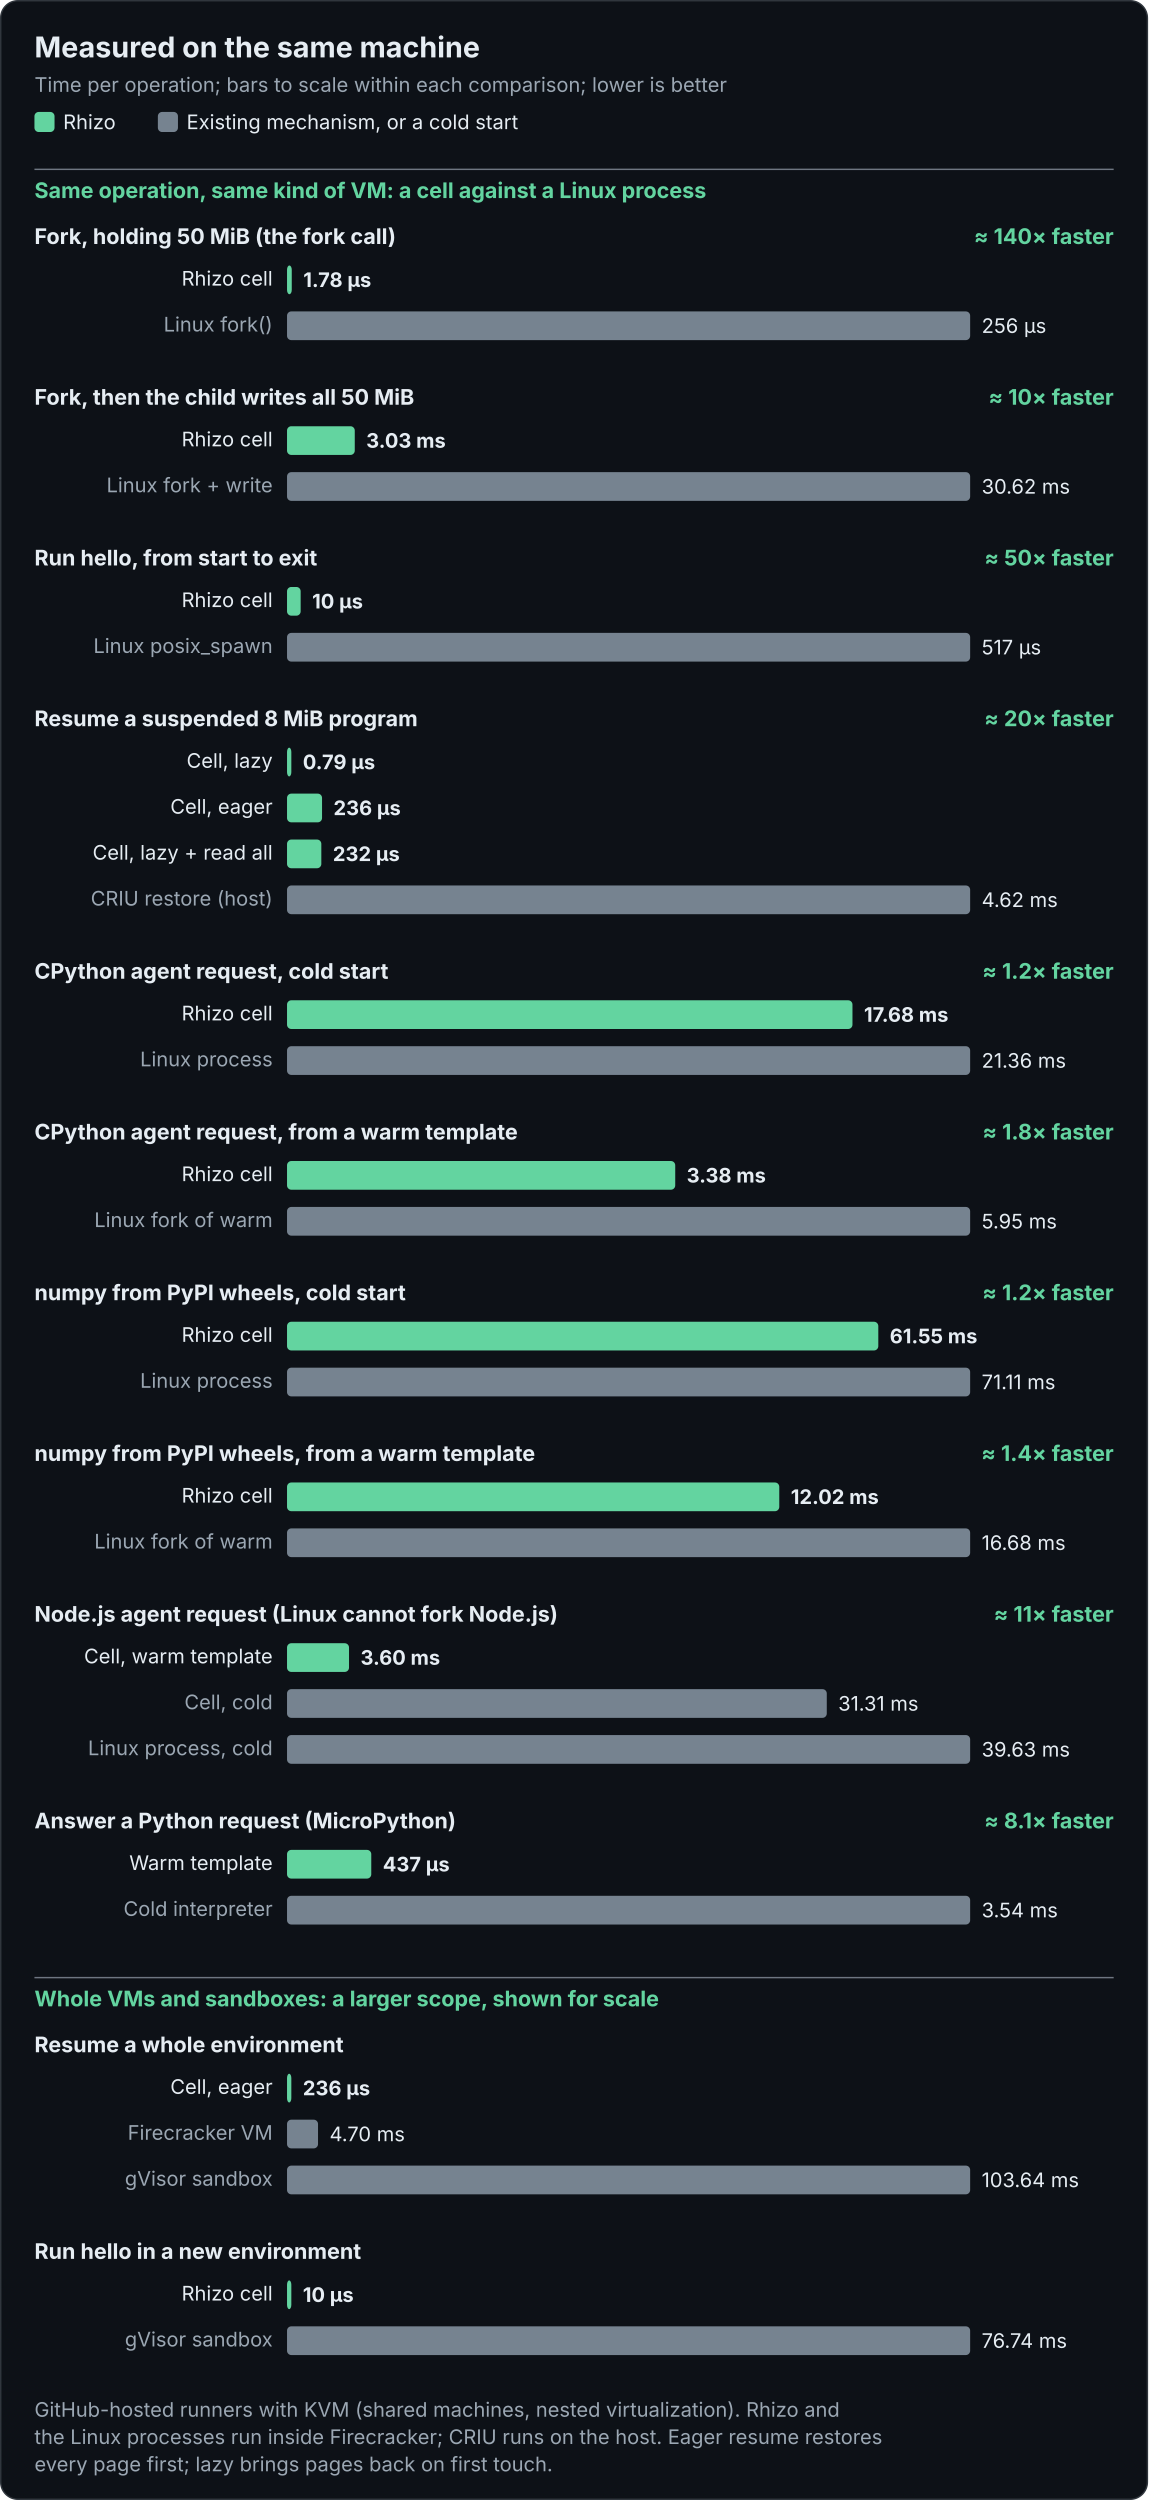
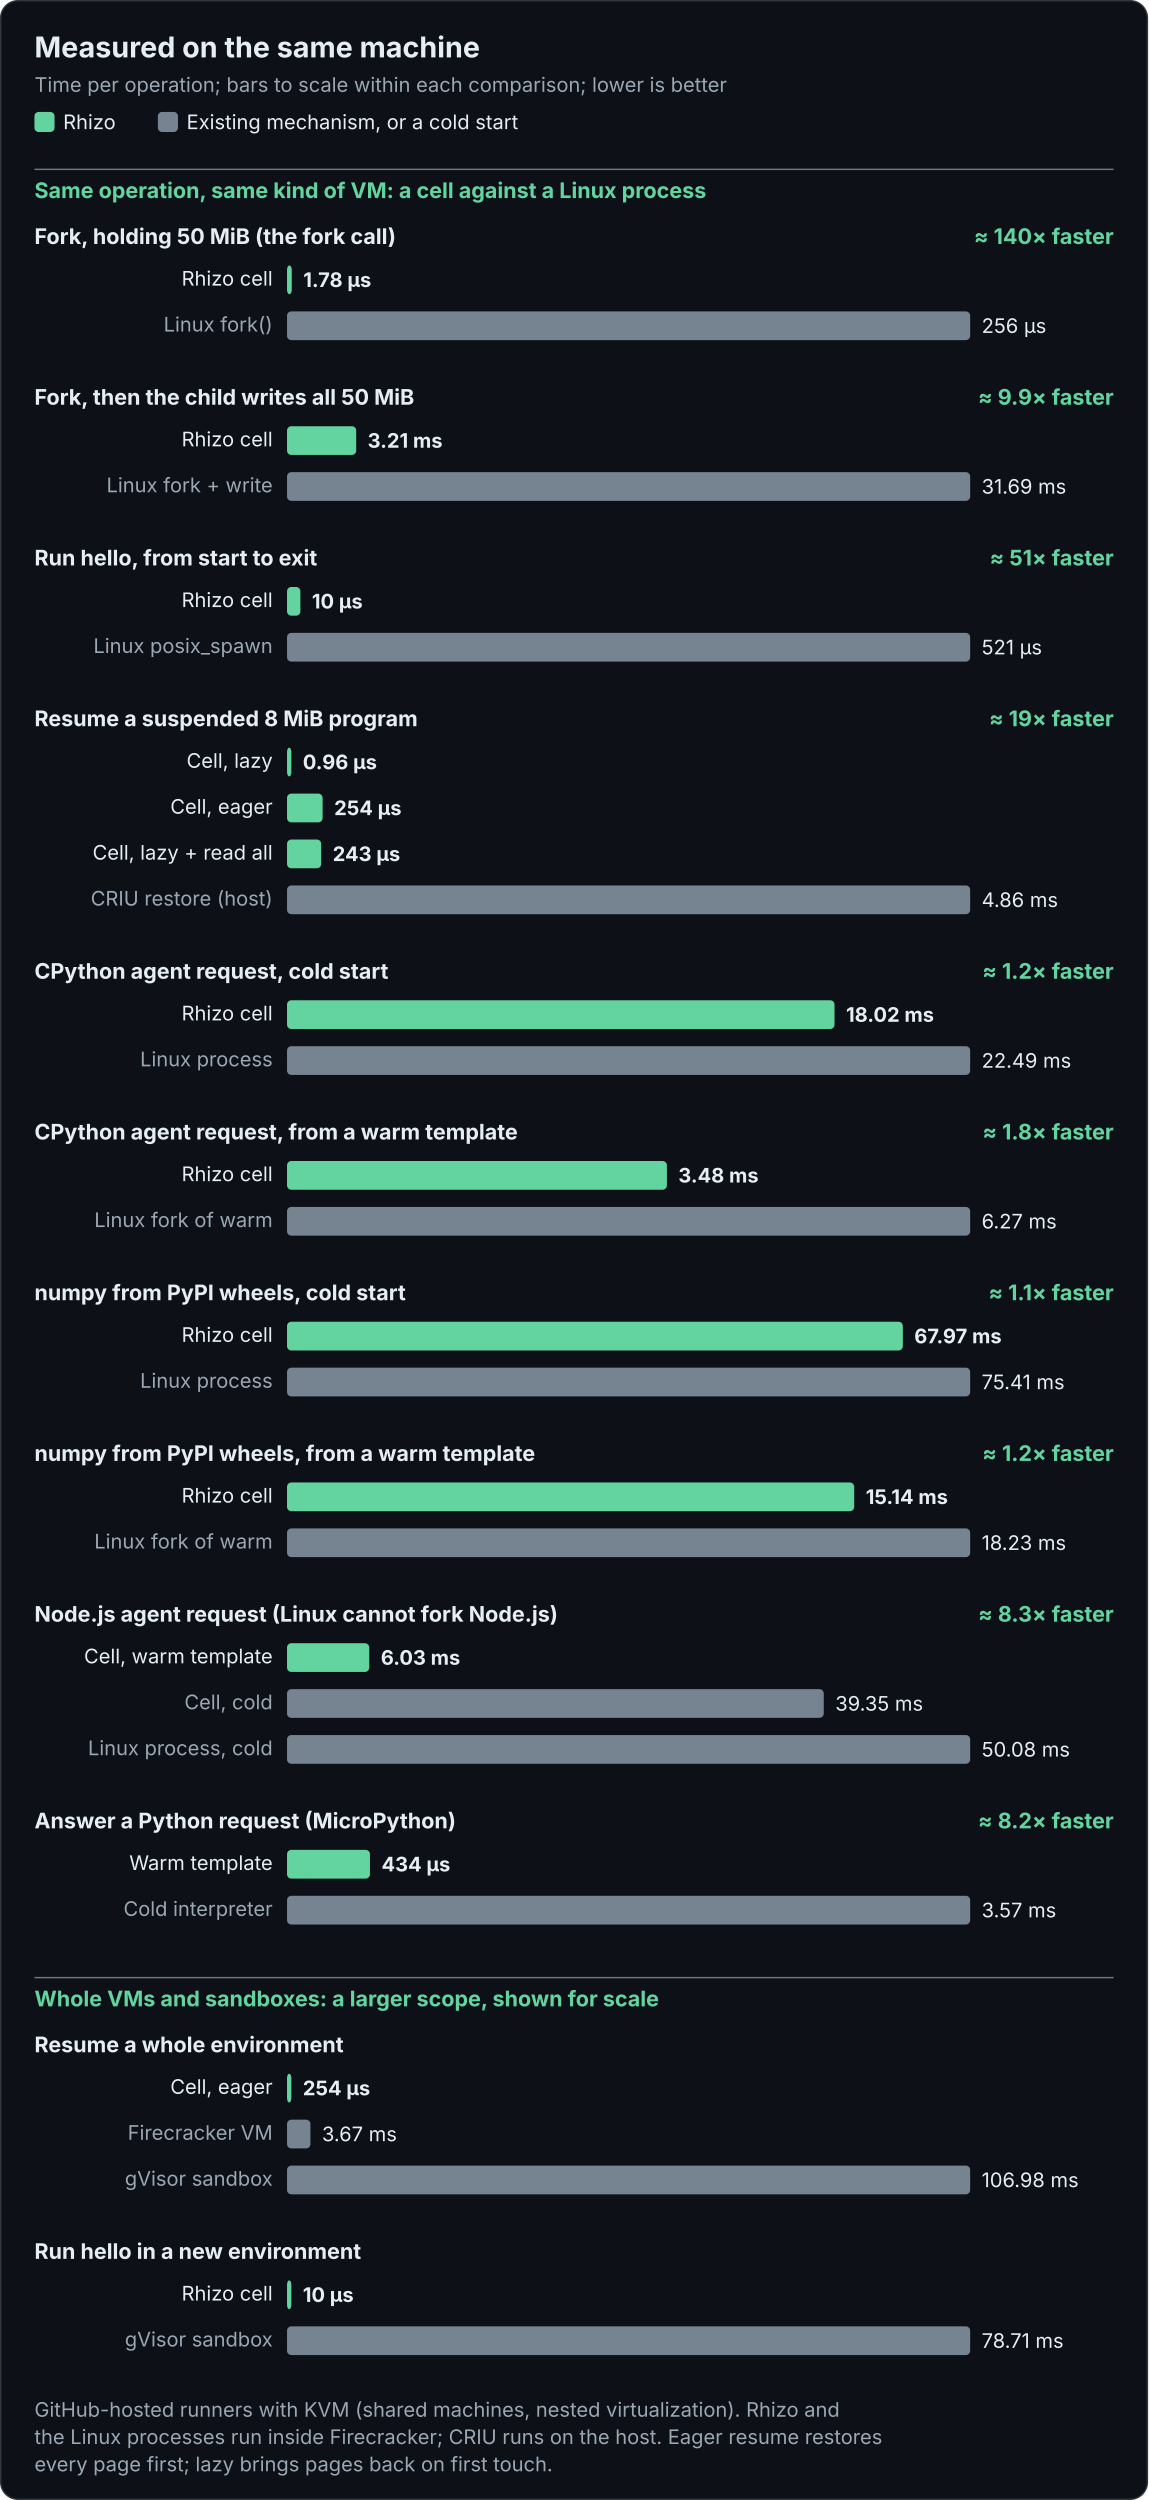
<svg xmlns="http://www.w3.org/2000/svg" viewBox="0 0 800 1742" width="800" height="1742" role="img" font-family="Inter, -apple-system, Segoe UI, Helvetica, Arial, sans-serif">
  <defs>
    <marker id="a" viewBox="0 0 10 10" refX="10" refY="5" markerWidth="7" markerHeight="7" orient="auto">
      <path d="M0 0L10 5L0 10z" fill="#8b98a5" />
    </marker>
    <marker id="g" viewBox="0 0 10 10" refX="10" refY="5" markerWidth="7" markerHeight="7" orient="auto">
      <path d="M0 0L10 5L0 10z" fill="#63d4a0" />
    </marker>
    <marker id="b" viewBox="0 0 10 10" refX="10" refY="5" markerWidth="7" markerHeight="7" orient="auto">
      <path d="M0 0L10 5L0 10z" fill="#79b8ff" />
    </marker>
    <marker id="o" viewBox="0 0 10 10" refX="10" refY="5" markerWidth="7" markerHeight="7" orient="auto">
      <path d="M0 0L10 5L0 10z" fill="#f2c14e" />
    </marker>
    <marker id="r" viewBox="0 0 10 10" refX="10" refY="5" markerWidth="7" markerHeight="7" orient="auto">
      <path d="M0 0L10 5L0 10z" fill="#ff8a80" />
    </marker>
    <marker id="c" viewBox="0 0 10 10" refX="10" refY="5" markerWidth="7" markerHeight="7" orient="auto">
      <path d="M0 0L10 5L0 10z" fill="#63d4a0" />
    </marker>
  </defs>
  <rect class="bg" x="0.5" y="0.5" width="799" height="1741" rx="12" fill="#0d1117" stroke="#30363d" />
  <text x="24" y="40" font-size="20" fill="#e6edf3" font-weight="700">Measured on the same machine</text>
  <text x="24" y="64" font-size="14" fill="#9ba7b3">Time per operation; bars to scale within each comparison; lower is better</text>
  <rect x="24" y="78" width="14" height="14" rx="3" fill="#63d4a0" stroke="#63d4a0" stroke-width="0" />
  <text x="44" y="90" font-size="14" fill="#e6edf3">Rhizo</text>
  <rect x="110" y="78" width="14" height="14" rx="3" fill="#768390" stroke="#768390" stroke-width="0" />
  <text x="130" y="90" font-size="14" fill="#e6edf3">Existing mechanism, or a cold start</text>
  <line x1="24" y1="118" x2="776" y2="118" stroke="#6e7681" stroke-width="1" />
  <text x="24" y="138" font-size="15" fill="#63d4a0" font-weight="700">Same operation, same kind of VM: a cell against a Linux process</text>
  <text x="24" y="170" font-size="15" fill="#e6edf3" font-weight="700">Fork, holding 50 MiB (the fork call)</text>
  <text x="776" y="170" font-size="15" fill="#63d4a0" font-weight="700" text-anchor="end">≈ 140× faster</text>
  <text x="190" y="199" font-size="14" fill="#e6edf3" text-anchor="end">Rhizo cell</text>
  <rect x="200" y="185" width="3.3" height="20" rx="3" fill="#63d4a0" stroke="#63d4a0" stroke-width="0" />
  <text x="211.318" y="200" font-size="14" fill="#e6edf3" font-weight="700" stroke="#0d1117" stroke-width="5" stroke-linejoin="round" paint-order="stroke">1.78 µs</text>
  <text x="190" y="231" font-size="14" fill="#9ba7b3" text-anchor="end">Linux fork()</text>
  <rect x="200" y="217" width="476.0" height="20" rx="3" fill="#768390" stroke="#768390" stroke-width="0" />
  <text x="684.0" y="232" font-size="14" fill="#e6edf3" font-weight="400" stroke="#0d1117" stroke-width="5" stroke-linejoin="round" paint-order="stroke">256 µs</text>
  <text x="24" y="282" font-size="15" fill="#e6edf3" font-weight="700">Fork, then the child writes all 50 MiB</text>
-   <text x="776" y="282" font-size="15" fill="#63d4a0" font-weight="700" text-anchor="end">≈ 10× faster</text>
+   <text x="776" y="282" font-size="15" fill="#63d4a0" font-weight="700" text-anchor="end">≈ 9.9× faster</text>
  <text x="190" y="311" font-size="14" fill="#e6edf3" text-anchor="end">Rhizo cell</text>
-   <rect x="200" y="297" width="47.2" height="20" rx="3" fill="#63d4a0" stroke="#63d4a0" stroke-width="0" />
-   <text x="255.165" y="312" font-size="14" fill="#e6edf3" font-weight="700" stroke="#0d1117" stroke-width="5" stroke-linejoin="round" paint-order="stroke">3.03 ms</text>
+   <rect x="200" y="297" width="48.2" height="20" rx="3" fill="#63d4a0" stroke="#63d4a0" stroke-width="0" />
+   <text x="256.158" y="312" font-size="14" fill="#e6edf3" font-weight="700" stroke="#0d1117" stroke-width="5" stroke-linejoin="round" paint-order="stroke">3.21 ms</text>
  <text x="190" y="343" font-size="14" fill="#9ba7b3" text-anchor="end">Linux fork + write</text>
  <rect x="200" y="329" width="476.0" height="20" rx="3" fill="#768390" stroke="#768390" stroke-width="0" />
-   <text x="684.0" y="344" font-size="14" fill="#e6edf3" font-weight="400" stroke="#0d1117" stroke-width="5" stroke-linejoin="round" paint-order="stroke">30.62 ms</text>
+   <text x="684.0" y="344" font-size="14" fill="#e6edf3" font-weight="400" stroke="#0d1117" stroke-width="5" stroke-linejoin="round" paint-order="stroke">31.69 ms</text>
  <text x="24" y="394" font-size="15" fill="#e6edf3" font-weight="700">Run hello, from start to exit</text>
-   <text x="776" y="394" font-size="15" fill="#63d4a0" font-weight="700" text-anchor="end">≈ 50× faster</text>
+   <text x="776" y="394" font-size="15" fill="#63d4a0" font-weight="700" text-anchor="end">≈ 51× faster</text>
  <text x="190" y="423" font-size="14" fill="#e6edf3" text-anchor="end">Rhizo cell</text>
-   <rect x="200" y="409" width="9.5" height="20" rx="3" fill="#63d4a0" stroke="#63d4a0" stroke-width="0" />
-   <text x="217.485" y="424" font-size="14" fill="#e6edf3" font-weight="700" stroke="#0d1117" stroke-width="5" stroke-linejoin="round" paint-order="stroke">10 µs</text>
+   <rect x="200" y="409" width="9.3" height="20" rx="3" fill="#63d4a0" stroke="#63d4a0" stroke-width="0" />
+   <text x="217.299" y="424" font-size="14" fill="#e6edf3" font-weight="700" stroke="#0d1117" stroke-width="5" stroke-linejoin="round" paint-order="stroke">10 µs</text>
  <text x="190" y="455" font-size="14" fill="#9ba7b3" text-anchor="end">Linux posix_spawn</text>
  <rect x="200" y="441" width="476.0" height="20" rx="3" fill="#768390" stroke="#768390" stroke-width="0" />
-   <text x="684.0" y="456" font-size="14" fill="#e6edf3" font-weight="400" stroke="#0d1117" stroke-width="5" stroke-linejoin="round" paint-order="stroke">517 µs</text>
+   <text x="684.0" y="456" font-size="14" fill="#e6edf3" font-weight="400" stroke="#0d1117" stroke-width="5" stroke-linejoin="round" paint-order="stroke">521 µs</text>
  <text x="24" y="506" font-size="15" fill="#e6edf3" font-weight="700">Resume a suspended 8 MiB program</text>
-   <text x="776" y="506" font-size="15" fill="#63d4a0" font-weight="700" text-anchor="end">≈ 20× faster</text>
+   <text x="776" y="506" font-size="15" fill="#63d4a0" font-weight="700" text-anchor="end">≈ 19× faster</text>
  <text x="190" y="535" font-size="14" fill="#e6edf3" text-anchor="end">Cell, lazy</text>
  <rect x="200" y="521" width="3.0" height="20" rx="3" fill="#63d4a0" stroke="#63d4a0" stroke-width="0" />
-   <text x="211.0" y="536" font-size="14" fill="#e6edf3" font-weight="700" stroke="#0d1117" stroke-width="5" stroke-linejoin="round" paint-order="stroke">0.79 µs</text>
+   <text x="211.0" y="536" font-size="14" fill="#e6edf3" font-weight="700" stroke="#0d1117" stroke-width="5" stroke-linejoin="round" paint-order="stroke">0.96 µs</text>
  <text x="190" y="567" font-size="14" fill="#e6edf3" text-anchor="end">Cell, eager</text>
-   <rect x="200" y="553" width="24.4" height="20" rx="3" fill="#63d4a0" stroke="#63d4a0" stroke-width="0" />
-   <text x="232.359" y="568" font-size="14" fill="#e6edf3" font-weight="700" stroke="#0d1117" stroke-width="5" stroke-linejoin="round" paint-order="stroke">236 µs</text>
+   <rect x="200" y="553" width="24.8" height="20" rx="3" fill="#63d4a0" stroke="#63d4a0" stroke-width="0" />
+   <text x="232.843" y="568" font-size="14" fill="#e6edf3" font-weight="700" stroke="#0d1117" stroke-width="5" stroke-linejoin="round" paint-order="stroke">254 µs</text>
  <text x="190" y="599" font-size="14" fill="#e6edf3" text-anchor="end">Cell, lazy + read all</text>
-   <rect x="200" y="585" width="23.9" height="20" rx="3" fill="#63d4a0" stroke="#63d4a0" stroke-width="0" />
-   <text x="231.92" y="600" font-size="14" fill="#e6edf3" font-weight="700" stroke="#0d1117" stroke-width="5" stroke-linejoin="round" paint-order="stroke">232 µs</text>
+   <rect x="200" y="585" width="23.8" height="20" rx="3" fill="#63d4a0" stroke="#63d4a0" stroke-width="0" />
+   <text x="231.818" y="600" font-size="14" fill="#e6edf3" font-weight="700" stroke="#0d1117" stroke-width="5" stroke-linejoin="round" paint-order="stroke">243 µs</text>
  <text x="190" y="631" font-size="14" fill="#9ba7b3" text-anchor="end">CRIU restore (host)</text>
  <rect x="200" y="617" width="476.0" height="20" rx="3" fill="#768390" stroke="#768390" stroke-width="0" />
-   <text x="684.0" y="632" font-size="14" fill="#e6edf3" font-weight="400" stroke="#0d1117" stroke-width="5" stroke-linejoin="round" paint-order="stroke">4.62 ms</text>
+   <text x="684.0" y="632" font-size="14" fill="#e6edf3" font-weight="400" stroke="#0d1117" stroke-width="5" stroke-linejoin="round" paint-order="stroke">4.86 ms</text>
  <text x="24" y="682" font-size="15" fill="#e6edf3" font-weight="700">CPython agent request, cold start</text>
  <text x="776" y="682" font-size="15" fill="#63d4a0" font-weight="700" text-anchor="end">≈ 1.2× faster</text>
  <text x="190" y="711" font-size="14" fill="#e6edf3" text-anchor="end">Rhizo cell</text>
-   <rect x="200" y="697" width="394.0" height="20" rx="3" fill="#63d4a0" stroke="#63d4a0" stroke-width="0" />
-   <text x="602.011" y="712" font-size="14" fill="#e6edf3" font-weight="700" stroke="#0d1117" stroke-width="5" stroke-linejoin="round" paint-order="stroke">17.68 ms</text>
+   <rect x="200" y="697" width="381.5" height="20" rx="3" fill="#63d4a0" stroke="#63d4a0" stroke-width="0" />
+   <text x="589.508" y="712" font-size="14" fill="#e6edf3" font-weight="700" stroke="#0d1117" stroke-width="5" stroke-linejoin="round" paint-order="stroke">18.02 ms</text>
  <text x="190" y="743" font-size="14" fill="#9ba7b3" text-anchor="end">Linux process</text>
  <rect x="200" y="729" width="476.0" height="20" rx="3" fill="#768390" stroke="#768390" stroke-width="0" />
-   <text x="684.0" y="744" font-size="14" fill="#e6edf3" font-weight="400" stroke="#0d1117" stroke-width="5" stroke-linejoin="round" paint-order="stroke">21.36 ms</text>
+   <text x="684.0" y="744" font-size="14" fill="#e6edf3" font-weight="400" stroke="#0d1117" stroke-width="5" stroke-linejoin="round" paint-order="stroke">22.49 ms</text>
  <text x="24" y="794" font-size="15" fill="#e6edf3" font-weight="700">CPython agent request, from a warm template</text>
  <text x="776" y="794" font-size="15" fill="#63d4a0" font-weight="700" text-anchor="end">≈ 1.8× faster</text>
  <text x="190" y="823" font-size="14" fill="#e6edf3" text-anchor="end">Rhizo cell</text>
-   <rect x="200" y="809" width="270.5" height="20" rx="3" fill="#63d4a0" stroke="#63d4a0" stroke-width="0" />
-   <text x="478.477" y="824" font-size="14" fill="#e6edf3" font-weight="700" stroke="#0d1117" stroke-width="5" stroke-linejoin="round" paint-order="stroke">3.38 ms</text>
+   <rect x="200" y="809" width="264.7" height="20" rx="3" fill="#63d4a0" stroke="#63d4a0" stroke-width="0" />
+   <text x="472.652" y="824" font-size="14" fill="#e6edf3" font-weight="700" stroke="#0d1117" stroke-width="5" stroke-linejoin="round" paint-order="stroke">3.48 ms</text>
  <text x="190" y="855" font-size="14" fill="#9ba7b3" text-anchor="end">Linux fork of warm</text>
  <rect x="200" y="841" width="476.0" height="20" rx="3" fill="#768390" stroke="#768390" stroke-width="0" />
-   <text x="684.0" y="856" font-size="14" fill="#e6edf3" font-weight="400" stroke="#0d1117" stroke-width="5" stroke-linejoin="round" paint-order="stroke">5.95 ms</text>
+   <text x="684.0" y="856" font-size="14" fill="#e6edf3" font-weight="400" stroke="#0d1117" stroke-width="5" stroke-linejoin="round" paint-order="stroke">6.27 ms</text>
  <text x="24" y="906" font-size="15" fill="#e6edf3" font-weight="700">numpy from PyPI wheels, cold start</text>
-   <text x="776" y="906" font-size="15" fill="#63d4a0" font-weight="700" text-anchor="end">≈ 1.2× faster</text>
+   <text x="776" y="906" font-size="15" fill="#63d4a0" font-weight="700" text-anchor="end">≈ 1.1× faster</text>
  <text x="190" y="935" font-size="14" fill="#e6edf3" text-anchor="end">Rhizo cell</text>
-   <rect x="200" y="921" width="412.0" height="20" rx="3" fill="#63d4a0" stroke="#63d4a0" stroke-width="0" />
-   <text x="619.967" y="936" font-size="14" fill="#e6edf3" font-weight="700" stroke="#0d1117" stroke-width="5" stroke-linejoin="round" paint-order="stroke">61.55 ms</text>
+   <rect x="200" y="921" width="429.1" height="20" rx="3" fill="#63d4a0" stroke="#63d4a0" stroke-width="0" />
+   <text x="637.054" y="936" font-size="14" fill="#e6edf3" font-weight="700" stroke="#0d1117" stroke-width="5" stroke-linejoin="round" paint-order="stroke">67.97 ms</text>
  <text x="190" y="967" font-size="14" fill="#9ba7b3" text-anchor="end">Linux process</text>
  <rect x="200" y="953" width="476.0" height="20" rx="3" fill="#768390" stroke="#768390" stroke-width="0" />
-   <text x="684.0" y="968" font-size="14" fill="#e6edf3" font-weight="400" stroke="#0d1117" stroke-width="5" stroke-linejoin="round" paint-order="stroke">71.11 ms</text>
+   <text x="684.0" y="968" font-size="14" fill="#e6edf3" font-weight="400" stroke="#0d1117" stroke-width="5" stroke-linejoin="round" paint-order="stroke">75.41 ms</text>
  <text x="24" y="1018" font-size="15" fill="#e6edf3" font-weight="700">numpy from PyPI wheels, from a warm template</text>
-   <text x="776" y="1018" font-size="15" fill="#63d4a0" font-weight="700" text-anchor="end">≈ 1.4× faster</text>
+   <text x="776" y="1018" font-size="15" fill="#63d4a0" font-weight="700" text-anchor="end">≈ 1.2× faster</text>
  <text x="190" y="1047" font-size="14" fill="#e6edf3" text-anchor="end">Rhizo cell</text>
-   <rect x="200" y="1033" width="343.0" height="20" rx="3" fill="#63d4a0" stroke="#63d4a0" stroke-width="0" />
-   <text x="551.007" y="1048" font-size="14" fill="#e6edf3" font-weight="700" stroke="#0d1117" stroke-width="5" stroke-linejoin="round" paint-order="stroke">12.02 ms</text>
+   <rect x="200" y="1033" width="395.2" height="20" rx="3" fill="#63d4a0" stroke="#63d4a0" stroke-width="0" />
+   <text x="603.239" y="1048" font-size="14" fill="#e6edf3" font-weight="700" stroke="#0d1117" stroke-width="5" stroke-linejoin="round" paint-order="stroke">15.14 ms</text>
  <text x="190" y="1079" font-size="14" fill="#9ba7b3" text-anchor="end">Linux fork of warm</text>
  <rect x="200" y="1065" width="476.0" height="20" rx="3" fill="#768390" stroke="#768390" stroke-width="0" />
-   <text x="684.0" y="1080" font-size="14" fill="#e6edf3" font-weight="400" stroke="#0d1117" stroke-width="5" stroke-linejoin="round" paint-order="stroke">16.68 ms</text>
+   <text x="684.0" y="1080" font-size="14" fill="#e6edf3" font-weight="400" stroke="#0d1117" stroke-width="5" stroke-linejoin="round" paint-order="stroke">18.23 ms</text>
  <text x="24" y="1130" font-size="15" fill="#e6edf3" font-weight="700">Node.js agent request (Linux cannot fork Node.js)</text>
-   <text x="776" y="1130" font-size="15" fill="#63d4a0" font-weight="700" text-anchor="end">≈ 11× faster</text>
+   <text x="776" y="1130" font-size="15" fill="#63d4a0" font-weight="700" text-anchor="end">≈ 8.3× faster</text>
  <text x="190" y="1159" font-size="14" fill="#e6edf3" text-anchor="end">Cell, warm template</text>
-   <rect x="200" y="1145" width="43.2" height="20" rx="3" fill="#63d4a0" stroke="#63d4a0" stroke-width="0" />
-   <text x="251.209" y="1160" font-size="14" fill="#e6edf3" font-weight="700" stroke="#0d1117" stroke-width="5" stroke-linejoin="round" paint-order="stroke">3.60 ms</text>
+   <rect x="200" y="1145" width="57.3" height="20" rx="3" fill="#63d4a0" stroke="#63d4a0" stroke-width="0" />
+   <text x="265.35" y="1160" font-size="14" fill="#e6edf3" font-weight="700" stroke="#0d1117" stroke-width="5" stroke-linejoin="round" paint-order="stroke">6.03 ms</text>
  <text x="190" y="1191" font-size="14" fill="#9ba7b3" text-anchor="end">Cell, cold</text>
-   <rect x="200" y="1177" width="376.1" height="20" rx="3" fill="#768390" stroke="#768390" stroke-width="0" />
-   <text x="584.053" y="1192" font-size="14" fill="#e6edf3" font-weight="400" stroke="#0d1117" stroke-width="5" stroke-linejoin="round" paint-order="stroke">31.31 ms</text>
+   <rect x="200" y="1177" width="374.0" height="20" rx="3" fill="#768390" stroke="#768390" stroke-width="0" />
+   <text x="582.026" y="1192" font-size="14" fill="#e6edf3" font-weight="400" stroke="#0d1117" stroke-width="5" stroke-linejoin="round" paint-order="stroke">39.35 ms</text>
  <text x="190" y="1223" font-size="14" fill="#9ba7b3" text-anchor="end">Linux process, cold</text>
  <rect x="200" y="1209" width="476.0" height="20" rx="3" fill="#768390" stroke="#768390" stroke-width="0" />
-   <text x="684.0" y="1224" font-size="14" fill="#e6edf3" font-weight="400" stroke="#0d1117" stroke-width="5" stroke-linejoin="round" paint-order="stroke">39.63 ms</text>
+   <text x="684.0" y="1224" font-size="14" fill="#e6edf3" font-weight="400" stroke="#0d1117" stroke-width="5" stroke-linejoin="round" paint-order="stroke">50.08 ms</text>
  <text x="24" y="1274" font-size="15" fill="#e6edf3" font-weight="700">Answer a Python request (MicroPython)</text>
-   <text x="776" y="1274" font-size="15" fill="#63d4a0" font-weight="700" text-anchor="end">≈ 8.1× faster</text>
+   <text x="776" y="1274" font-size="15" fill="#63d4a0" font-weight="700" text-anchor="end">≈ 8.2× faster</text>
  <text x="190" y="1303" font-size="14" fill="#e6edf3" text-anchor="end">Warm template</text>
-   <rect x="200" y="1289" width="58.7" height="20" rx="3" fill="#63d4a0" stroke="#63d4a0" stroke-width="0" />
-   <text x="266.725" y="1304" font-size="14" fill="#e6edf3" font-weight="700" stroke="#0d1117" stroke-width="5" stroke-linejoin="round" paint-order="stroke">437 µs</text>
+   <rect x="200" y="1289" width="57.8" height="20" rx="3" fill="#63d4a0" stroke="#63d4a0" stroke-width="0" />
+   <text x="265.833" y="1304" font-size="14" fill="#e6edf3" font-weight="700" stroke="#0d1117" stroke-width="5" stroke-linejoin="round" paint-order="stroke">434 µs</text>
  <text x="190" y="1335" font-size="14" fill="#9ba7b3" text-anchor="end">Cold interpreter</text>
  <rect x="200" y="1321" width="476.0" height="20" rx="3" fill="#768390" stroke="#768390" stroke-width="0" />
-   <text x="684.0" y="1336" font-size="14" fill="#e6edf3" font-weight="400" stroke="#0d1117" stroke-width="5" stroke-linejoin="round" paint-order="stroke">3.54 ms</text>
+   <text x="684.0" y="1336" font-size="14" fill="#e6edf3" font-weight="400" stroke="#0d1117" stroke-width="5" stroke-linejoin="round" paint-order="stroke">3.57 ms</text>
  <line x1="24" y1="1378" x2="776" y2="1378" stroke="#6e7681" stroke-width="1" />
  <text x="24" y="1398" font-size="15" fill="#63d4a0" font-weight="700">Whole VMs and sandboxes: a larger scope, shown for scale</text>
  <text x="24" y="1430" font-size="15" fill="#e6edf3" font-weight="700">Resume a whole environment</text>
  <text x="190" y="1459" font-size="14" fill="#e6edf3" text-anchor="end">Cell, eager</text>
  <rect x="200" y="1445" width="3.0" height="20" rx="3" fill="#63d4a0" stroke="#63d4a0" stroke-width="0" />
-   <text x="211.0" y="1460" font-size="14" fill="#e6edf3" font-weight="700" stroke="#0d1117" stroke-width="5" stroke-linejoin="round" paint-order="stroke">236 µs</text>
+   <text x="211.0" y="1460" font-size="14" fill="#e6edf3" font-weight="700" stroke="#0d1117" stroke-width="5" stroke-linejoin="round" paint-order="stroke">254 µs</text>
  <text x="190" y="1491" font-size="14" fill="#9ba7b3" text-anchor="end">Firecracker VM</text>
-   <rect x="200" y="1477" width="21.6" height="20" rx="3" fill="#768390" stroke="#768390" stroke-width="0" />
-   <text x="229.596" y="1492" font-size="14" fill="#e6edf3" font-weight="400" stroke="#0d1117" stroke-width="5" stroke-linejoin="round" paint-order="stroke">4.70 ms</text>
+   <rect x="200" y="1477" width="16.3" height="20" rx="3" fill="#768390" stroke="#768390" stroke-width="0" />
+   <text x="224.339" y="1492" font-size="14" fill="#e6edf3" font-weight="400" stroke="#0d1117" stroke-width="5" stroke-linejoin="round" paint-order="stroke">3.67 ms</text>
  <text x="190" y="1523" font-size="14" fill="#9ba7b3" text-anchor="end">gVisor sandbox</text>
  <rect x="200" y="1509" width="476.0" height="20" rx="3" fill="#768390" stroke="#768390" stroke-width="0" />
-   <text x="684.0" y="1524" font-size="14" fill="#e6edf3" font-weight="400" stroke="#0d1117" stroke-width="5" stroke-linejoin="round" paint-order="stroke">103.64 ms</text>
+   <text x="684.0" y="1524" font-size="14" fill="#e6edf3" font-weight="400" stroke="#0d1117" stroke-width="5" stroke-linejoin="round" paint-order="stroke">106.98 ms</text>
  <text x="24" y="1574" font-size="15" fill="#e6edf3" font-weight="700">Run hello in a new environment</text>
  <text x="190" y="1603" font-size="14" fill="#e6edf3" text-anchor="end">Rhizo cell</text>
  <rect x="200" y="1589" width="3.0" height="20" rx="3" fill="#63d4a0" stroke="#63d4a0" stroke-width="0" />
  <text x="211.0" y="1604" font-size="14" fill="#e6edf3" font-weight="700" stroke="#0d1117" stroke-width="5" stroke-linejoin="round" paint-order="stroke">10 µs</text>
  <text x="190" y="1635" font-size="14" fill="#9ba7b3" text-anchor="end">gVisor sandbox</text>
  <rect x="200" y="1621" width="476.0" height="20" rx="3" fill="#768390" stroke="#768390" stroke-width="0" />
-   <text x="684.0" y="1636" font-size="14" fill="#e6edf3" font-weight="400" stroke="#0d1117" stroke-width="5" stroke-linejoin="round" paint-order="stroke">76.74 ms</text>
+   <text x="684.0" y="1636" font-size="14" fill="#e6edf3" font-weight="400" stroke="#0d1117" stroke-width="5" stroke-linejoin="round" paint-order="stroke">78.71 ms</text>
  <text x="24" y="1684" font-size="14" fill="#9ba7b3">GitHub-hosted runners with KVM (shared machines, nested virtualization). Rhizo and</text>
  <text x="24" y="1703" font-size="14" fill="#9ba7b3">the Linux processes run inside Firecracker; CRIU runs on the host. Eager resume restores</text>
  <text x="24" y="1722" font-size="14" fill="#9ba7b3">every page first; lazy brings pages back on first touch.</text>
</svg>
